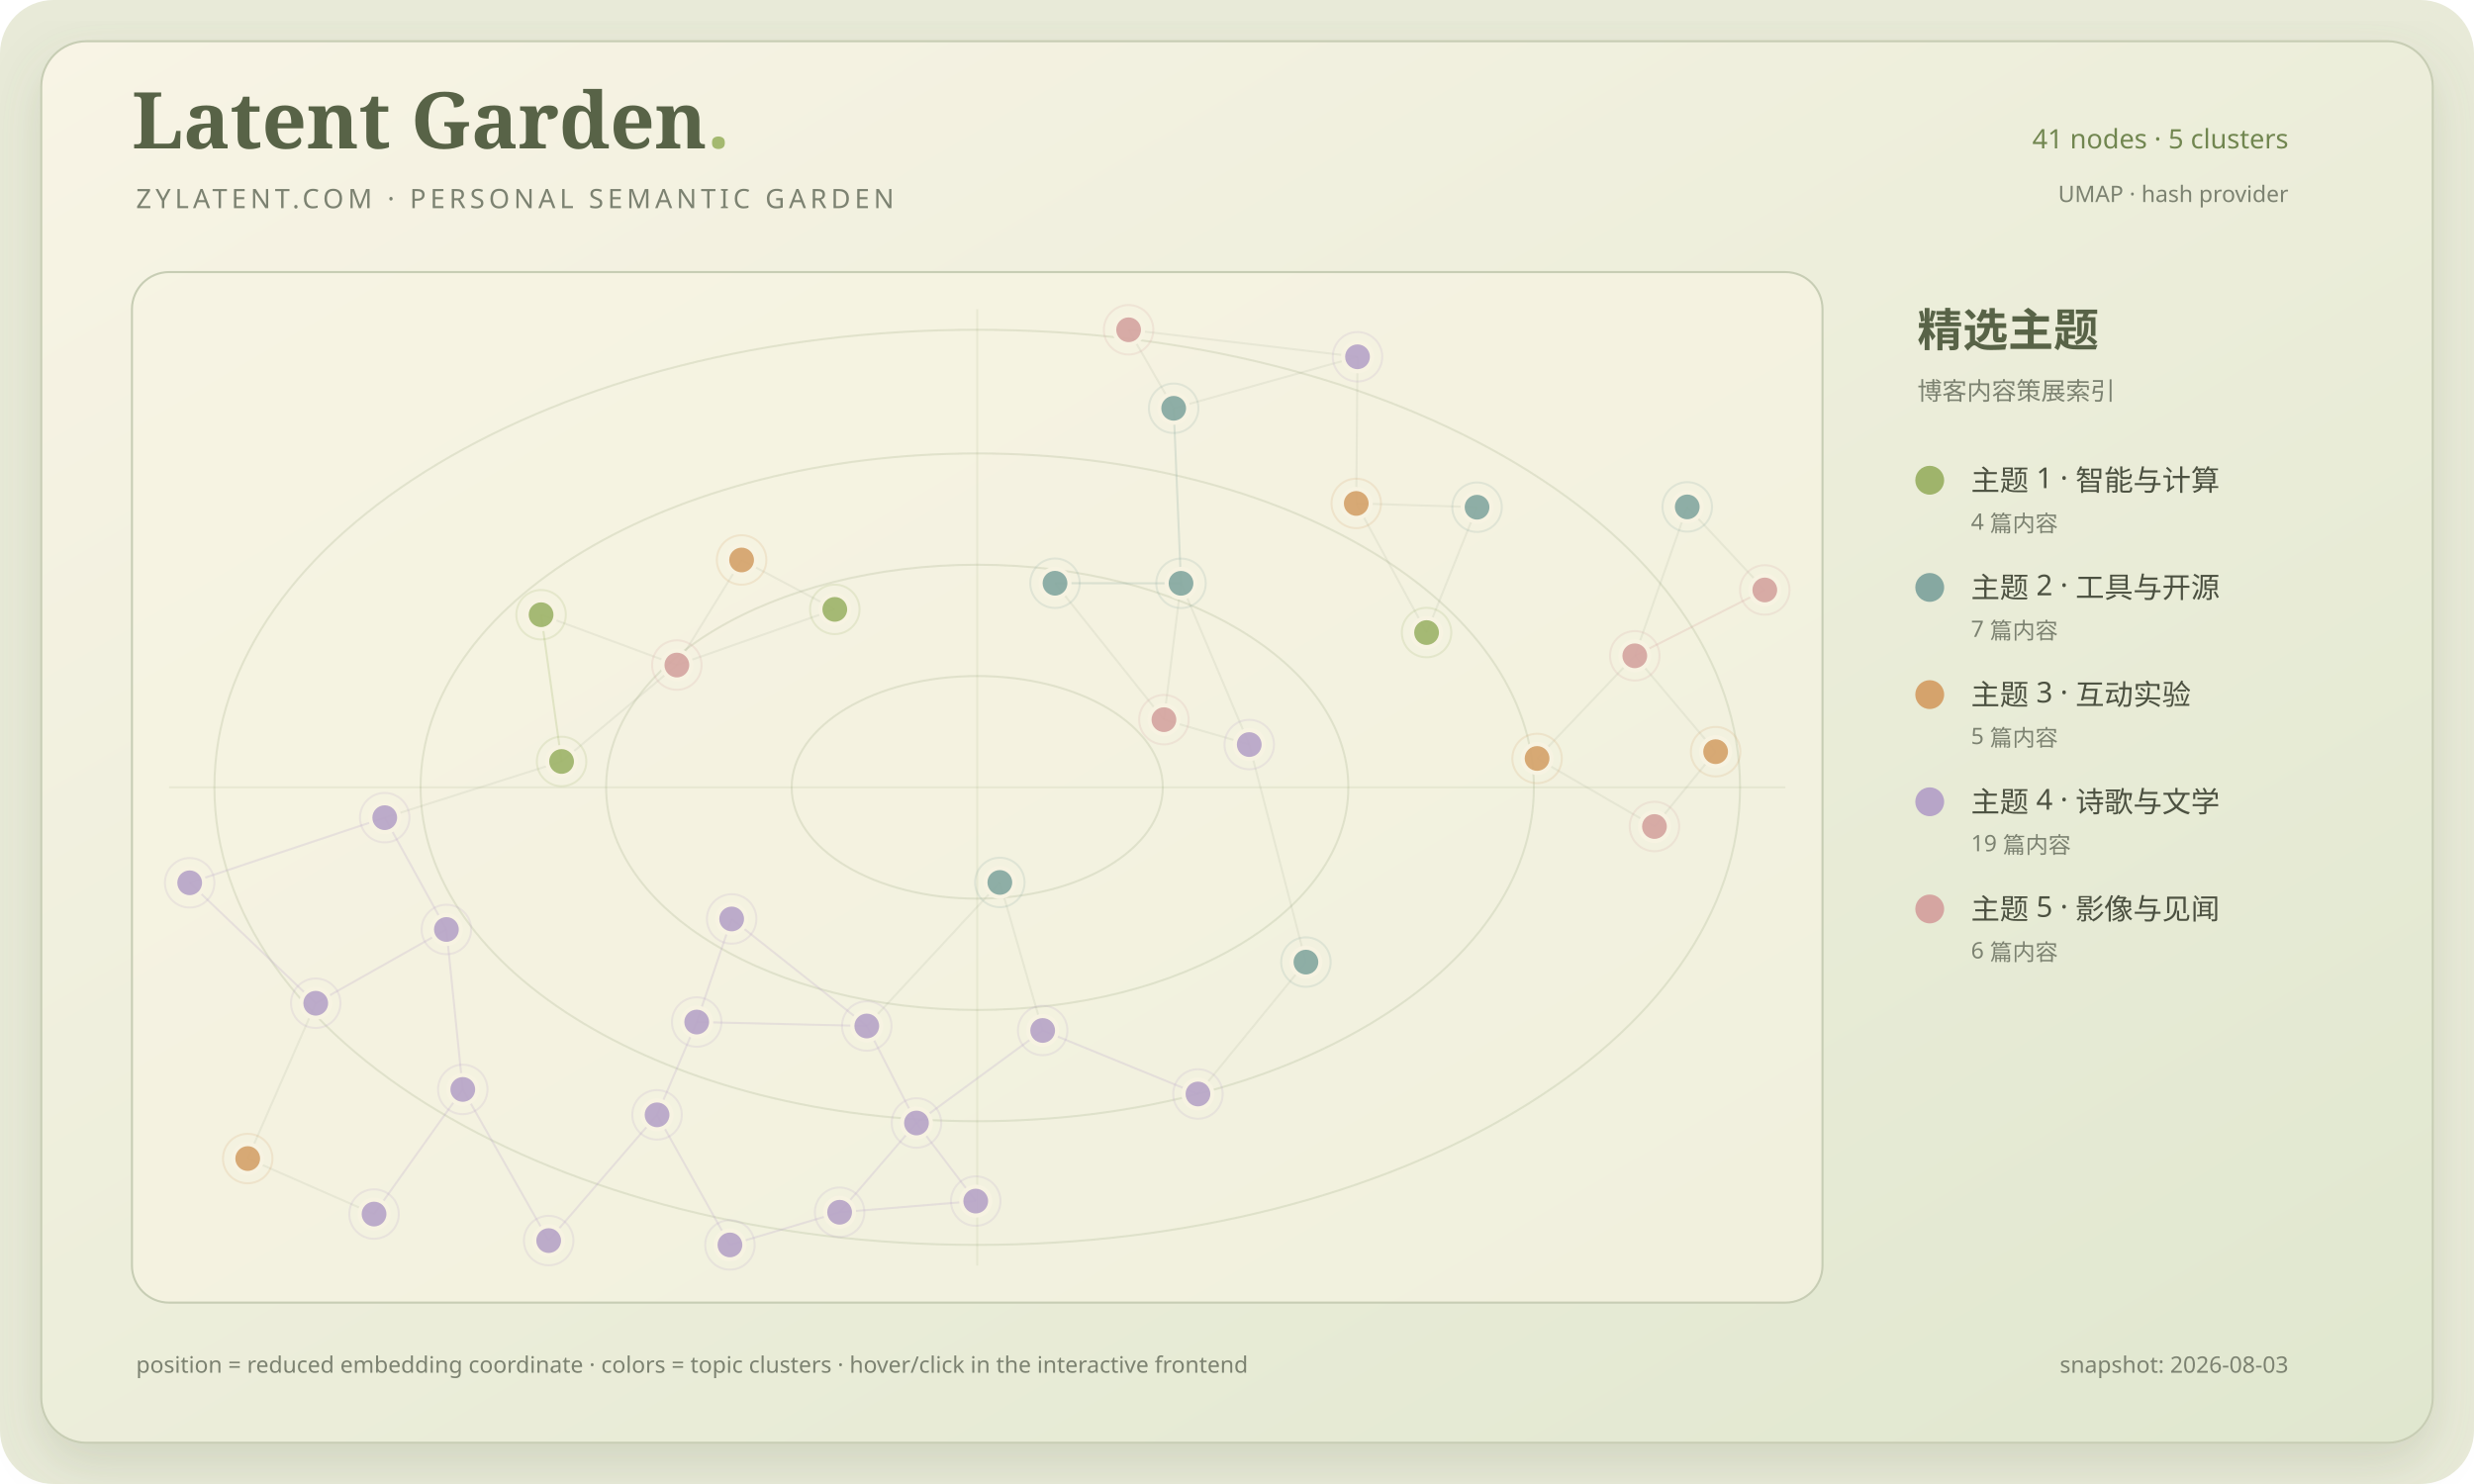
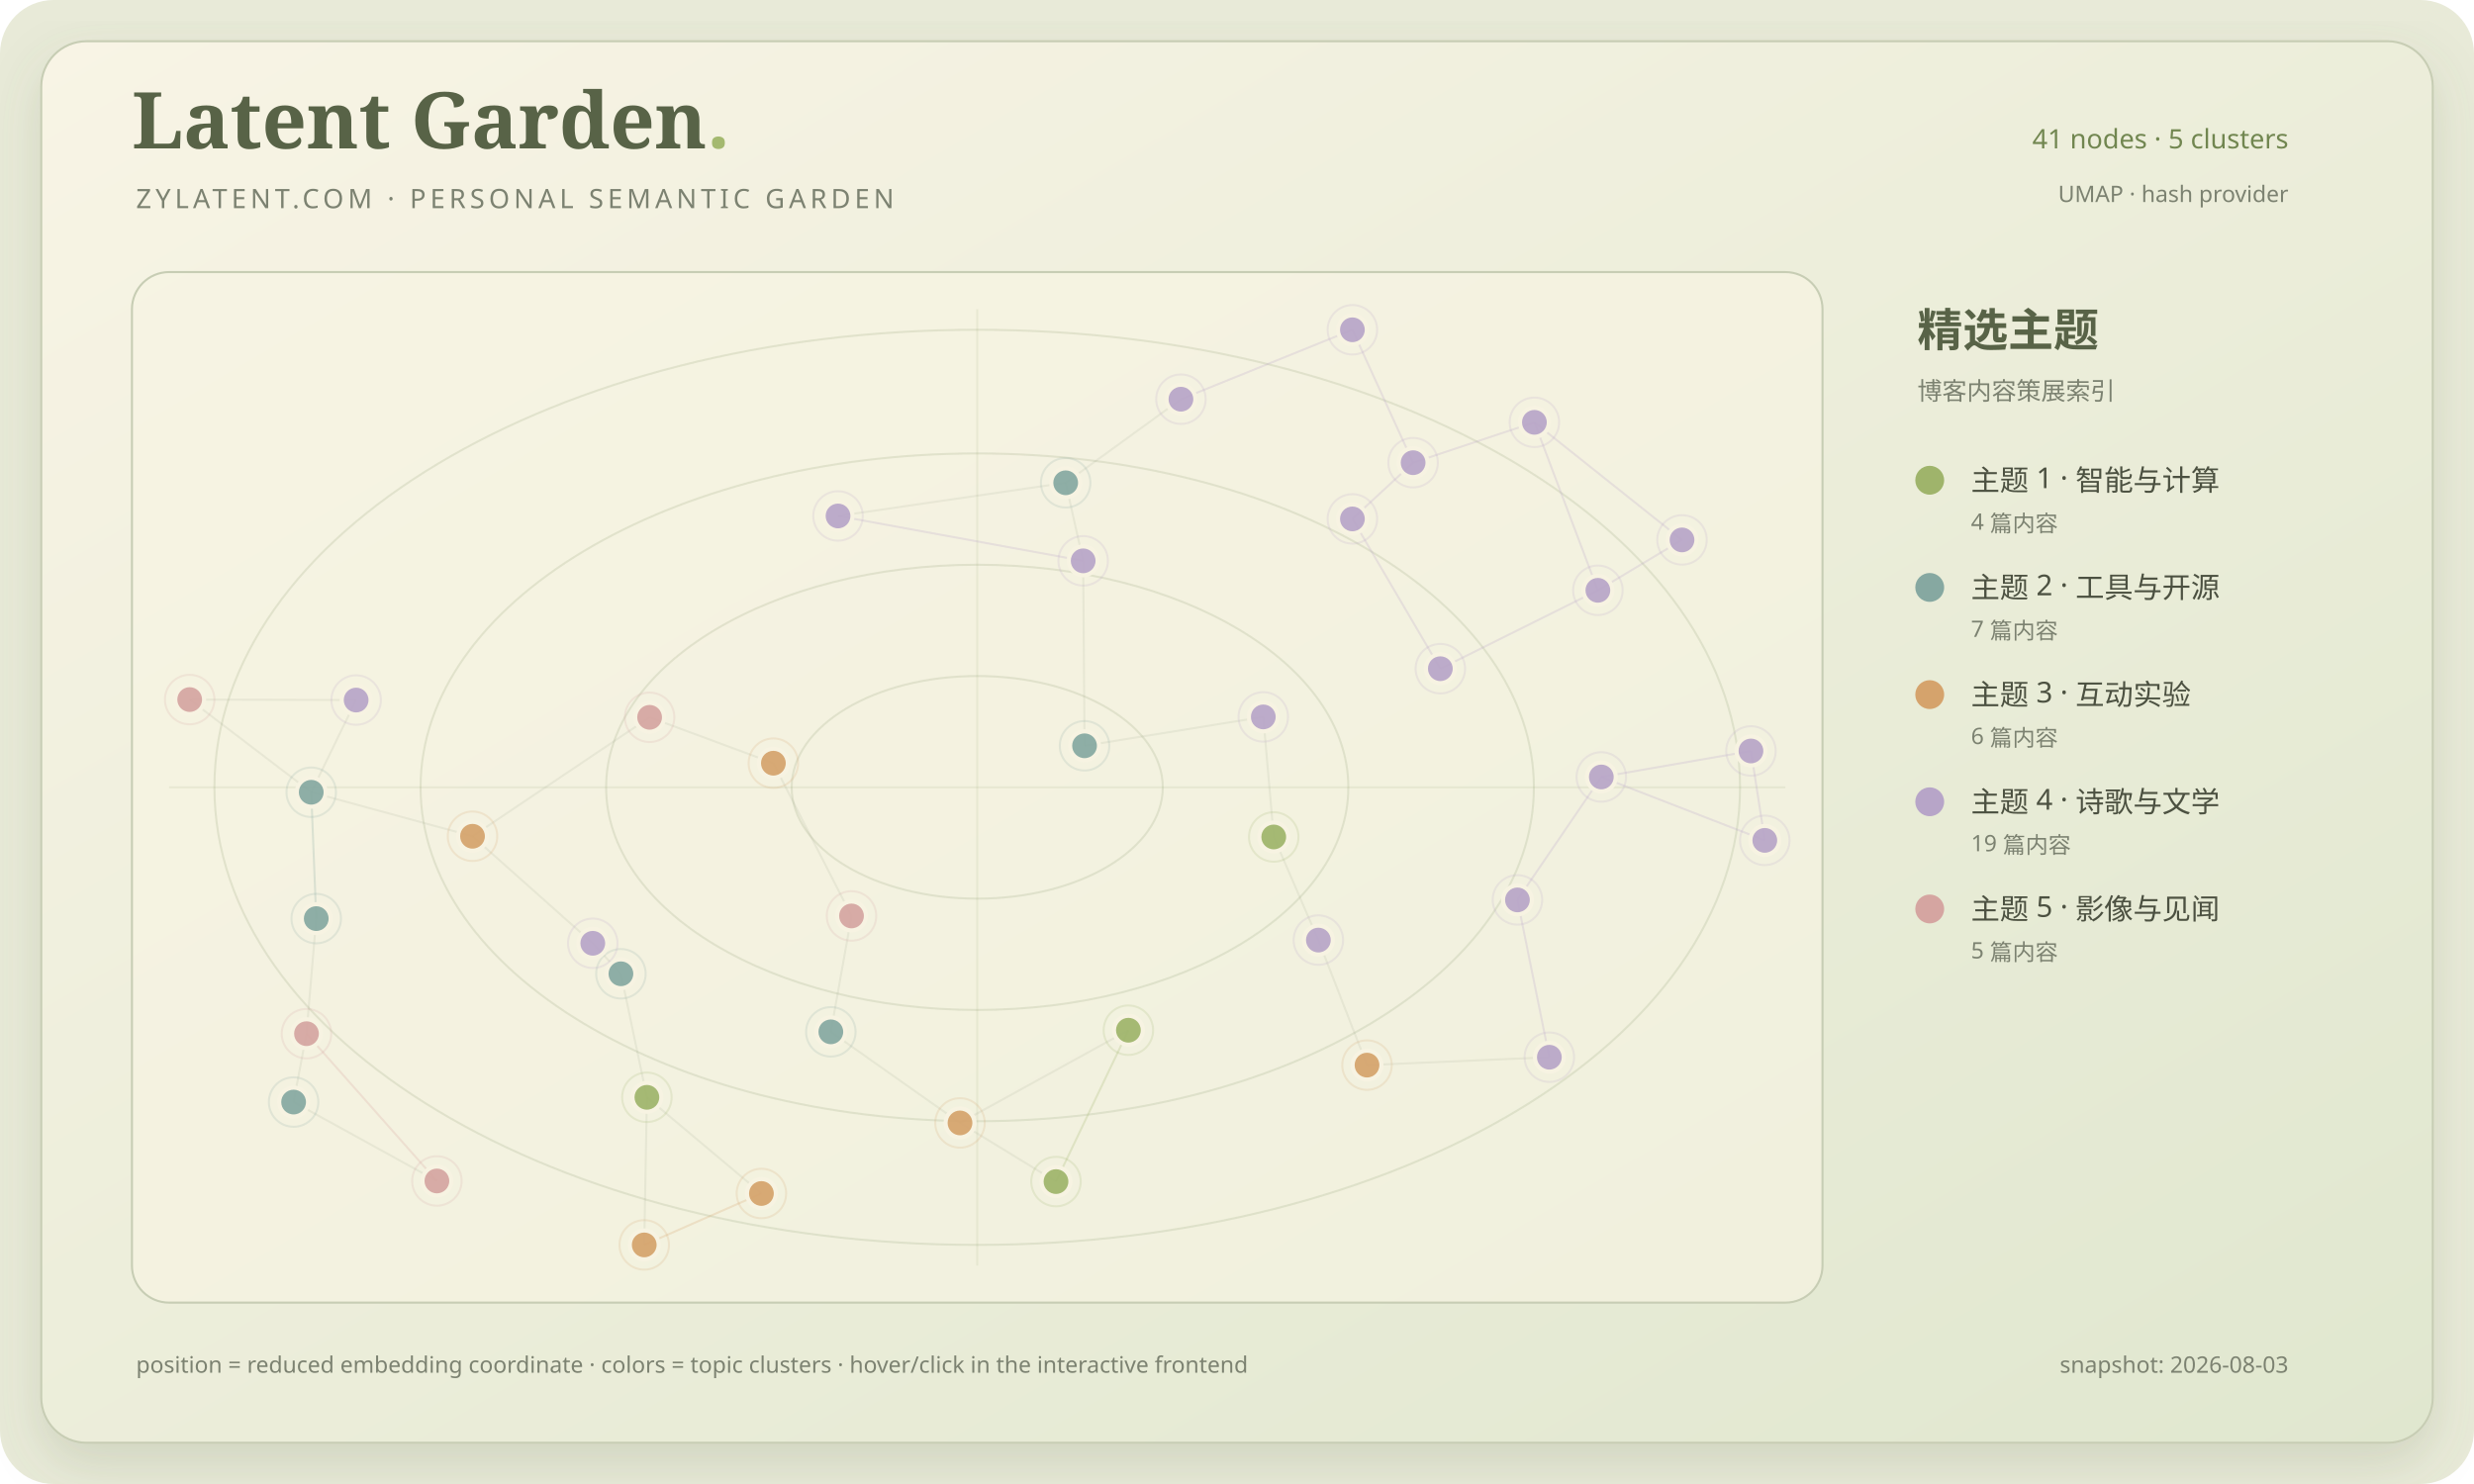
<svg xmlns="http://www.w3.org/2000/svg" viewBox="0 0 1200 720" role="img" aria-labelledby="title desc">
  <defs>
    <linearGradient id="paper" x1="0" y1="0" x2="1" y2="1">
      <stop stop-color="#f8f4e5" />
      <stop offset="1" stop-color="#e0e7cf" />
    </linearGradient>
    <filter id="shadow" x="-20%" y="-20%" width="140%" height="140%">
      <feDropShadow dx="0" dy="10" stdDeviation="12" flood-color="#697653" flood-opacity=".18" />
    </filter>
    <clipPath id="map-clip">
      <rect x="64" y="132" width="820" height="500" rx="18" />
    </clipPath>
  </defs>
  <rect width="1200" height="720" rx="26" fill="#e8ead8" />
  <rect x="20" y="20" width="1160" height="680" rx="22" fill="url(#paper)" stroke="#c7cdb4" filter="url(#shadow)" />
  <text x="64" y="72" fill="#586347" font-family="Georgia, serif" font-size="38" font-weight="700">Latent Garden<tspan fill="#a4b96f">.</tspan>
  </text>
  <text x="66" y="101" fill="#7c8271" font-family="Segoe UI, sans-serif" font-size="13" letter-spacing="2">ZYLATENT.COM · PERSONAL SEMANTIC GARDEN</text>
  <text x="1110" y="72" text-anchor="end" fill="#718650" font-family="Segoe UI, sans-serif" font-size="13">41 nodes · 5 clusters</text>
  <text x="1110" y="98" text-anchor="end" fill="#7c8271" font-family="Segoe UI, sans-serif" font-size="11">UMAP · hash provider</text>
  <rect x="64" y="132" width="820" height="500" rx="18" fill="#f7f3e2" fill-opacity=".64" stroke="#c7cdb4" />
  <g clip-path="url(#map-clip)">
    <ellipse cx="474.0" cy="382.0" rx="90" ry="54" fill="none" stroke="#87986a" stroke-opacity=".18" stroke-width="1" />
    <ellipse cx="474.0" cy="382.0" rx="180" ry="108" fill="none" stroke="#87986a" stroke-opacity=".18" stroke-width="1" />
    <ellipse cx="474.0" cy="382.0" rx="270" ry="162" fill="none" stroke="#87986a" stroke-opacity=".18" stroke-width="1" />
    <ellipse cx="474.0" cy="382.0" rx="370" ry="222" fill="none" stroke="#87986a" stroke-opacity=".18" stroke-width="1" />
    <path d="M 474.0 150 V 614" stroke="#87986a" stroke-opacity=".12" />
    <path d="M 82 382.0 H 866" stroke="#87986a" stroke-opacity=".12" />
-     <line x1="272.39" y1="369.44" x2="262.45" y2="298.25" stroke="#9fb46b" stroke-opacity=".24" stroke-width="1" />
-     <line x1="272.39" y1="369.44" x2="328.30" y2="322.66" stroke="#879078" stroke-opacity=".12" stroke-width="1" />
-     <line x1="262.45" y1="298.25" x2="328.30" y2="322.66" stroke="#879078" stroke-opacity=".12" stroke-width="1" />
-     <line x1="716.43" y1="246.08" x2="657.84" y2="244.25" stroke="#879078" stroke-opacity=".12" stroke-width="1" />
-     <line x1="716.43" y1="246.08" x2="691.95" y2="306.90" stroke="#879078" stroke-opacity=".12" stroke-width="1" />
-     <line x1="691.95" y1="306.90" x2="657.84" y2="244.25" stroke="#879078" stroke-opacity=".12" stroke-width="1" />
-     <line x1="633.43" y1="466.78" x2="581.06" y2="530.77" stroke="#879078" stroke-opacity=".12" stroke-width="1" />
-     <line x1="633.43" y1="466.78" x2="605.94" y2="361.24" stroke="#879078" stroke-opacity=".12" stroke-width="1" />
-     <line x1="657.84" y1="244.25" x2="658.45" y2="173.10" stroke="#879078" stroke-opacity=".12" stroke-width="1" />
-     <line x1="120.15" y1="562.10" x2="181.43" y2="589.03" stroke="#879078" stroke-opacity=".12" stroke-width="1" />
-     <line x1="120.15" y1="562.10" x2="153.14" y2="486.74" stroke="#879078" stroke-opacity=".12" stroke-width="1" />
-     <line x1="484.96" y1="428.14" x2="505.74" y2="499.95" stroke="#879078" stroke-opacity=".12" stroke-width="1" />
-     <line x1="484.96" y1="428.14" x2="420.42" y2="497.78" stroke="#879078" stroke-opacity=".12" stroke-width="1" />
-     <line x1="792.94" y1="318.18" x2="832.15" y2="364.69" stroke="#879078" stroke-opacity=".12" stroke-width="1" />
-     <line x1="792.94" y1="318.18" x2="745.55" y2="367.98" stroke="#879078" stroke-opacity=".12" stroke-width="1" />
-     <line x1="511.72" y1="282.96" x2="572.84" y2="283.00" stroke="#86a8a1" stroke-opacity=".24" stroke-width="1" />
-     <line x1="511.72" y1="282.96" x2="564.55" y2="349.16" stroke="#879078" stroke-opacity=".12" stroke-width="1" />
-     <line x1="572.84" y1="283.00" x2="564.55" y2="349.16" stroke="#879078" stroke-opacity=".12" stroke-width="1" />
-     <line x1="658.45" y1="173.10" x2="569.28" y2="198.09" stroke="#879078" stroke-opacity=".12" stroke-width="1" />
-     <line x1="605.94" y1="361.24" x2="564.55" y2="349.16" stroke="#879078" stroke-opacity=".12" stroke-width="1" />
-     <line x1="605.94" y1="361.24" x2="572.84" y2="283.00" stroke="#879078" stroke-opacity=".12" stroke-width="1" />
-     <line x1="856.00" y1="286.23" x2="818.39" y2="245.93" stroke="#879078" stroke-opacity=".12" stroke-width="1" />
-     <line x1="856.00" y1="286.23" x2="792.94" y2="318.18" stroke="#d5a5a1" stroke-opacity=".24" stroke-width="1" />
-     <line x1="569.28" y1="198.09" x2="547.42" y2="160.00" stroke="#879078" stroke-opacity=".12" stroke-width="1" />
-     <line x1="569.28" y1="198.09" x2="572.84" y2="283.00" stroke="#86a8a1" stroke-opacity=".24" stroke-width="1" />
-     <line x1="359.71" y1="271.68" x2="404.91" y2="295.65" stroke="#879078" stroke-opacity=".12" stroke-width="1" />
-     <line x1="359.71" y1="271.68" x2="328.30" y2="322.66" stroke="#879078" stroke-opacity=".12" stroke-width="1" />
-     <line x1="404.91" y1="295.65" x2="328.30" y2="322.66" stroke="#879078" stroke-opacity=".12" stroke-width="1" />
-     <line x1="818.39" y1="245.93" x2="792.94" y2="318.18" stroke="#879078" stroke-opacity=".12" stroke-width="1" />
-     <line x1="92.00" y1="428.31" x2="153.14" y2="486.74" stroke="#b7a5c8" stroke-opacity=".24" stroke-width="1" />
-     <line x1="92.00" y1="428.31" x2="186.61" y2="396.71" stroke="#b7a5c8" stroke-opacity=".24" stroke-width="1" />
-     <line x1="473.27" y1="582.73" x2="444.53" y2="544.84" stroke="#b7a5c8" stroke-opacity=".24" stroke-width="1" />
-     <line x1="473.27" y1="582.73" x2="407.25" y2="588.15" stroke="#b7a5c8" stroke-opacity=".24" stroke-width="1" />
-     <line x1="745.55" y1="367.98" x2="802.48" y2="401.00" stroke="#879078" stroke-opacity=".12" stroke-width="1" />
-     <line x1="337.93" y1="495.86" x2="318.70" y2="540.89" stroke="#b7a5c8" stroke-opacity=".24" stroke-width="1" />
-     <line x1="337.93" y1="495.86" x2="354.89" y2="445.85" stroke="#b7a5c8" stroke-opacity=".24" stroke-width="1" />
-     <line x1="444.53" y1="544.84" x2="420.42" y2="497.78" stroke="#b7a5c8" stroke-opacity=".24" stroke-width="1" />
-     <line x1="153.14" y1="486.74" x2="216.52" y2="450.95" stroke="#b7a5c8" stroke-opacity=".24" stroke-width="1" />
-     <line x1="832.15" y1="364.69" x2="802.48" y2="401.00" stroke="#879078" stroke-opacity=".12" stroke-width="1" />
-     <line x1="181.43" y1="589.03" x2="224.47" y2="528.56" stroke="#b7a5c8" stroke-opacity=".24" stroke-width="1" />
-     <line x1="354.89" y1="445.85" x2="420.42" y2="497.78" stroke="#b7a5c8" stroke-opacity=".24" stroke-width="1" />
-     <line x1="581.06" y1="530.77" x2="505.74" y2="499.95" stroke="#b7a5c8" stroke-opacity=".24" stroke-width="1" />
-     <line x1="407.25" y1="588.15" x2="354.05" y2="604.00" stroke="#b7a5c8" stroke-opacity=".24" stroke-width="1" />
-     <line x1="407.25" y1="588.15" x2="444.53" y2="544.84" stroke="#b7a5c8" stroke-opacity=".24" stroke-width="1" />
-     <line x1="354.05" y1="604.00" x2="318.70" y2="540.89" stroke="#b7a5c8" stroke-opacity=".24" stroke-width="1" />
-     <line x1="505.74" y1="499.95" x2="444.53" y2="544.84" stroke="#b7a5c8" stroke-opacity=".24" stroke-width="1" />
-     <line x1="224.47" y1="528.56" x2="216.52" y2="450.95" stroke="#b7a5c8" stroke-opacity=".24" stroke-width="1" />
-     <line x1="420.42" y1="497.78" x2="337.93" y2="495.86" stroke="#b7a5c8" stroke-opacity=".24" stroke-width="1" />
-     <line x1="216.52" y1="450.95" x2="186.61" y2="396.71" stroke="#b7a5c8" stroke-opacity=".24" stroke-width="1" />
-     <line x1="266.13" y1="601.90" x2="318.70" y2="540.89" stroke="#b7a5c8" stroke-opacity=".24" stroke-width="1" />
-     <line x1="266.13" y1="601.90" x2="224.47" y2="528.56" stroke="#b7a5c8" stroke-opacity=".24" stroke-width="1" />
-     <line x1="186.61" y1="396.71" x2="272.39" y2="369.44" stroke="#879078" stroke-opacity=".12" stroke-width="1" />
-     <line x1="547.42" y1="160.00" x2="658.45" y2="173.10" stroke="#879078" stroke-opacity=".12" stroke-width="1" />
-     <g>
-       <circle cx="272.39" cy="369.44" r="7" fill="#9fb46b" fill-opacity=".92" stroke="#f7f3e2" stroke-width="2" />
-       <circle cx="272.39" cy="369.44" r="12" fill="none" stroke="#9fb46b" stroke-opacity=".18" />
-     </g>
-     <g>
-       <circle cx="262.45" cy="298.25" r="7" fill="#9fb46b" fill-opacity=".92" stroke="#f7f3e2" stroke-width="2" />
-       <circle cx="262.45" cy="298.25" r="12" fill="none" stroke="#9fb46b" stroke-opacity=".18" />
-     </g>
-     <g>
-       <circle cx="716.43" cy="246.08" r="7" fill="#86a8a1" fill-opacity=".92" stroke="#f7f3e2" stroke-width="2" />
-       <circle cx="716.43" cy="246.08" r="12" fill="none" stroke="#86a8a1" stroke-opacity=".18" />
-     </g>
-     <g>
-       <circle cx="691.95" cy="306.90" r="7" fill="#9fb46b" fill-opacity=".92" stroke="#f7f3e2" stroke-width="2" />
-       <circle cx="691.95" cy="306.90" r="12" fill="none" stroke="#9fb46b" stroke-opacity=".18" />
-     </g>
-     <g>
-       <circle cx="633.43" cy="466.78" r="7" fill="#86a8a1" fill-opacity=".92" stroke="#f7f3e2" stroke-width="2" />
-       <circle cx="633.43" cy="466.78" r="12" fill="none" stroke="#86a8a1" stroke-opacity=".18" />
-     </g>
-     <g>
-       <circle cx="657.84" cy="244.25" r="7" fill="#d5a36c" fill-opacity=".92" stroke="#f7f3e2" stroke-width="2" />
-       <circle cx="657.84" cy="244.25" r="12" fill="none" stroke="#d5a36c" stroke-opacity=".18" />
-     </g>
-     <g>
-       <circle cx="120.15" cy="562.10" r="7" fill="#d5a36c" fill-opacity=".92" stroke="#f7f3e2" stroke-width="2" />
-       <circle cx="120.15" cy="562.10" r="12" fill="none" stroke="#d5a36c" stroke-opacity=".18" />
-     </g>
-     <g>
-       <circle cx="484.96" cy="428.14" r="7" fill="#86a8a1" fill-opacity=".92" stroke="#f7f3e2" stroke-width="2" />
-       <circle cx="484.96" cy="428.14" r="12" fill="none" stroke="#86a8a1" stroke-opacity=".18" />
-     </g>
-     <g>
-       <circle cx="792.94" cy="318.18" r="7" fill="#d5a5a1" fill-opacity=".92" stroke="#f7f3e2" stroke-width="2" />
-       <circle cx="792.94" cy="318.18" r="12" fill="none" stroke="#d5a5a1" stroke-opacity=".18" />
-     </g>
-     <g>
-       <circle cx="511.72" cy="282.96" r="7" fill="#86a8a1" fill-opacity=".92" stroke="#f7f3e2" stroke-width="2" />
-       <circle cx="511.72" cy="282.96" r="12" fill="none" stroke="#86a8a1" stroke-opacity=".18" />
-     </g>
-     <g>
-       <circle cx="572.84" cy="283.00" r="7" fill="#86a8a1" fill-opacity=".92" stroke="#f7f3e2" stroke-width="2" />
-       <circle cx="572.84" cy="283.00" r="12" fill="none" stroke="#86a8a1" stroke-opacity=".18" />
-     </g>
-     <g>
-       <circle cx="658.45" cy="173.10" r="7" fill="#b7a5c8" fill-opacity=".92" stroke="#f7f3e2" stroke-width="2" />
-       <circle cx="658.45" cy="173.10" r="12" fill="none" stroke="#b7a5c8" stroke-opacity=".18" />
-     </g>
-     <g>
-       <circle cx="605.94" cy="361.24" r="7" fill="#b7a5c8" fill-opacity=".92" stroke="#f7f3e2" stroke-width="2" />
-       <circle cx="605.94" cy="361.24" r="12" fill="none" stroke="#b7a5c8" stroke-opacity=".18" />
-     </g>
-     <g>
-       <circle cx="856.00" cy="286.23" r="7" fill="#d5a5a1" fill-opacity=".92" stroke="#f7f3e2" stroke-width="2" />
-       <circle cx="856.00" cy="286.23" r="12" fill="none" stroke="#d5a5a1" stroke-opacity=".18" />
-     </g>
-     <g>
-       <circle cx="569.28" cy="198.09" r="7" fill="#86a8a1" fill-opacity=".92" stroke="#f7f3e2" stroke-width="2" />
-       <circle cx="569.28" cy="198.09" r="12" fill="none" stroke="#86a8a1" stroke-opacity=".18" />
-     </g>
-     <g>
-       <circle cx="359.71" cy="271.68" r="7" fill="#d5a36c" fill-opacity=".92" stroke="#f7f3e2" stroke-width="2" />
-       <circle cx="359.71" cy="271.68" r="12" fill="none" stroke="#d5a36c" stroke-opacity=".18" />
-     </g>
-     <g>
-       <circle cx="404.91" cy="295.65" r="7" fill="#9fb46b" fill-opacity=".92" stroke="#f7f3e2" stroke-width="2" />
-       <circle cx="404.91" cy="295.65" r="12" fill="none" stroke="#9fb46b" stroke-opacity=".18" />
-     </g>
-     <g>
-       <circle cx="818.39" cy="245.93" r="7" fill="#86a8a1" fill-opacity=".92" stroke="#f7f3e2" stroke-width="2" />
-       <circle cx="818.39" cy="245.93" r="12" fill="none" stroke="#86a8a1" stroke-opacity=".18" />
-     </g>
-     <g>
-       <circle cx="564.55" cy="349.16" r="7" fill="#d5a5a1" fill-opacity=".92" stroke="#f7f3e2" stroke-width="2" />
-       <circle cx="564.55" cy="349.16" r="12" fill="none" stroke="#d5a5a1" stroke-opacity=".18" />
-     </g>
-     <g>
-       <circle cx="328.30" cy="322.66" r="7" fill="#d5a5a1" fill-opacity=".92" stroke="#f7f3e2" stroke-width="2" />
-       <circle cx="328.30" cy="322.66" r="12" fill="none" stroke="#d5a5a1" stroke-opacity=".18" />
-     </g>
-     <g>
-       <circle cx="92.00" cy="428.31" r="7" fill="#b7a5c8" fill-opacity=".92" stroke="#f7f3e2" stroke-width="2" />
-       <circle cx="92.00" cy="428.31" r="12" fill="none" stroke="#b7a5c8" stroke-opacity=".18" />
-     </g>
-     <g>
-       <circle cx="473.27" cy="582.73" r="7" fill="#b7a5c8" fill-opacity=".92" stroke="#f7f3e2" stroke-width="2" />
-       <circle cx="473.27" cy="582.73" r="12" fill="none" stroke="#b7a5c8" stroke-opacity=".18" />
-     </g>
-     <g>
-       <circle cx="745.55" cy="367.98" r="7" fill="#d5a36c" fill-opacity=".92" stroke="#f7f3e2" stroke-width="2" />
-       <circle cx="745.55" cy="367.98" r="12" fill="none" stroke="#d5a36c" stroke-opacity=".18" />
-     </g>
-     <g>
-       <circle cx="337.93" cy="495.86" r="7" fill="#b7a5c8" fill-opacity=".92" stroke="#f7f3e2" stroke-width="2" />
-       <circle cx="337.93" cy="495.86" r="12" fill="none" stroke="#b7a5c8" stroke-opacity=".18" />
-     </g>
-     <g>
-       <circle cx="444.53" cy="544.84" r="7" fill="#b7a5c8" fill-opacity=".92" stroke="#f7f3e2" stroke-width="2" />
-       <circle cx="444.53" cy="544.84" r="12" fill="none" stroke="#b7a5c8" stroke-opacity=".18" />
-     </g>
-     <g>
-       <circle cx="153.14" cy="486.74" r="7" fill="#b7a5c8" fill-opacity=".92" stroke="#f7f3e2" stroke-width="2" />
-       <circle cx="153.14" cy="486.74" r="12" fill="none" stroke="#b7a5c8" stroke-opacity=".18" />
-     </g>
-     <g>
-       <circle cx="832.15" cy="364.69" r="7" fill="#d5a36c" fill-opacity=".92" stroke="#f7f3e2" stroke-width="2" />
-       <circle cx="832.15" cy="364.69" r="12" fill="none" stroke="#d5a36c" stroke-opacity=".18" />
-     </g>
-     <g>
-       <circle cx="181.43" cy="589.03" r="7" fill="#b7a5c8" fill-opacity=".92" stroke="#f7f3e2" stroke-width="2" />
-       <circle cx="181.43" cy="589.03" r="12" fill="none" stroke="#b7a5c8" stroke-opacity=".18" />
-     </g>
-     <g>
-       <circle cx="354.89" cy="445.85" r="7" fill="#b7a5c8" fill-opacity=".92" stroke="#f7f3e2" stroke-width="2" />
-       <circle cx="354.89" cy="445.85" r="12" fill="none" stroke="#b7a5c8" stroke-opacity=".18" />
-     </g>
-     <g>
-       <circle cx="581.06" cy="530.77" r="7" fill="#b7a5c8" fill-opacity=".92" stroke="#f7f3e2" stroke-width="2" />
-       <circle cx="581.06" cy="530.77" r="12" fill="none" stroke="#b7a5c8" stroke-opacity=".18" />
-     </g>
-     <g>
-       <circle cx="407.25" cy="588.15" r="7" fill="#b7a5c8" fill-opacity=".92" stroke="#f7f3e2" stroke-width="2" />
-       <circle cx="407.25" cy="588.15" r="12" fill="none" stroke="#b7a5c8" stroke-opacity=".18" />
-     </g>
-     <g>
-       <circle cx="354.05" cy="604.00" r="7" fill="#b7a5c8" fill-opacity=".92" stroke="#f7f3e2" stroke-width="2" />
-       <circle cx="354.05" cy="604.00" r="12" fill="none" stroke="#b7a5c8" stroke-opacity=".18" />
-     </g>
-     <g>
-       <circle cx="802.48" cy="401.00" r="7" fill="#d5a5a1" fill-opacity=".92" stroke="#f7f3e2" stroke-width="2" />
-       <circle cx="802.48" cy="401.00" r="12" fill="none" stroke="#d5a5a1" stroke-opacity=".18" />
-     </g>
-     <g>
-       <circle cx="318.70" cy="540.89" r="7" fill="#b7a5c8" fill-opacity=".92" stroke="#f7f3e2" stroke-width="2" />
-       <circle cx="318.70" cy="540.89" r="12" fill="none" stroke="#b7a5c8" stroke-opacity=".18" />
-     </g>
-     <g>
-       <circle cx="505.74" cy="499.95" r="7" fill="#b7a5c8" fill-opacity=".92" stroke="#f7f3e2" stroke-width="2" />
-       <circle cx="505.74" cy="499.95" r="12" fill="none" stroke="#b7a5c8" stroke-opacity=".18" />
-     </g>
-     <g>
-       <circle cx="224.47" cy="528.56" r="7" fill="#b7a5c8" fill-opacity=".92" stroke="#f7f3e2" stroke-width="2" />
-       <circle cx="224.47" cy="528.56" r="12" fill="none" stroke="#b7a5c8" stroke-opacity=".18" />
-     </g>
-     <g>
-       <circle cx="420.42" cy="497.78" r="7" fill="#b7a5c8" fill-opacity=".92" stroke="#f7f3e2" stroke-width="2" />
-       <circle cx="420.42" cy="497.78" r="12" fill="none" stroke="#b7a5c8" stroke-opacity=".18" />
-     </g>
-     <g>
-       <circle cx="216.52" cy="450.95" r="7" fill="#b7a5c8" fill-opacity=".92" stroke="#f7f3e2" stroke-width="2" />
-       <circle cx="216.52" cy="450.95" r="12" fill="none" stroke="#b7a5c8" stroke-opacity=".18" />
-     </g>
-     <g>
-       <circle cx="266.13" cy="601.90" r="7" fill="#b7a5c8" fill-opacity=".92" stroke="#f7f3e2" stroke-width="2" />
-       <circle cx="266.13" cy="601.90" r="12" fill="none" stroke="#b7a5c8" stroke-opacity=".18" />
-     </g>
-     <g>
-       <circle cx="186.61" cy="396.71" r="7" fill="#b7a5c8" fill-opacity=".92" stroke="#f7f3e2" stroke-width="2" />
-       <circle cx="186.61" cy="396.71" r="12" fill="none" stroke="#b7a5c8" stroke-opacity=".18" />
-     </g>
-     <g>
-       <circle cx="547.42" cy="160.00" r="7" fill="#d5a5a1" fill-opacity=".92" stroke="#f7f3e2" stroke-width="2" />
-       <circle cx="547.42" cy="160.00" r="12" fill="none" stroke="#d5a5a1" stroke-opacity=".18" />
+     <line x1="617.82" y1="406.07" x2="639.47" y2="456.10" stroke="#879078" stroke-opacity=".12" stroke-width="1" />
+     <line x1="617.82" y1="406.07" x2="612.75" y2="347.82" stroke="#879078" stroke-opacity=".12" stroke-width="1" />
+     <line x1="547.32" y1="499.83" x2="512.20" y2="573.27" stroke="#9fb46b" stroke-opacity=".24" stroke-width="1" />
+     <line x1="547.32" y1="499.83" x2="465.64" y2="544.81" stroke="#879078" stroke-opacity=".12" stroke-width="1" />
+     <line x1="153.39" y1="445.68" x2="148.66" y2="501.51" stroke="#879078" stroke-opacity=".12" stroke-width="1" />
+     <line x1="153.39" y1="445.68" x2="150.96" y2="384.38" stroke="#86a8a1" stroke-opacity=".24" stroke-width="1" />
+     <line x1="313.77" y1="532.39" x2="301.17" y2="472.45" stroke="#879078" stroke-opacity=".12" stroke-width="1" />
+     <line x1="313.77" y1="532.39" x2="312.48" y2="604.00" stroke="#879078" stroke-opacity=".12" stroke-width="1" />
+     <line x1="516.90" y1="234.23" x2="525.38" y2="272.10" stroke="#879078" stroke-opacity=".12" stroke-width="1" />
+     <line x1="516.90" y1="234.23" x2="572.80" y2="193.67" stroke="#879078" stroke-opacity=".12" stroke-width="1" />
+     <line x1="229.19" y1="405.73" x2="287.52" y2="457.65" stroke="#879078" stroke-opacity=".12" stroke-width="1" />
+     <line x1="229.19" y1="405.73" x2="150.96" y2="384.38" stroke="#879078" stroke-opacity=".12" stroke-width="1" />
+     <line x1="663.06" y1="516.76" x2="639.47" y2="456.10" stroke="#879078" stroke-opacity=".12" stroke-width="1" />
+     <line x1="663.06" y1="516.76" x2="751.50" y2="512.93" stroke="#879078" stroke-opacity=".12" stroke-width="1" />
+     <line x1="526.05" y1="361.84" x2="612.75" y2="347.82" stroke="#879078" stroke-opacity=".12" stroke-width="1" />
+     <line x1="526.05" y1="361.84" x2="525.38" y2="272.10" stroke="#879078" stroke-opacity=".12" stroke-width="1" />
+     <line x1="148.66" y1="501.51" x2="142.41" y2="534.69" stroke="#879078" stroke-opacity=".12" stroke-width="1" />
+     <line x1="402.99" y1="500.62" x2="413.02" y2="444.39" stroke="#879078" stroke-opacity=".12" stroke-width="1" />
+     <line x1="402.99" y1="500.62" x2="465.64" y2="544.81" stroke="#879078" stroke-opacity=".12" stroke-width="1" />
+     <line x1="301.17" y1="472.45" x2="287.52" y2="457.65" stroke="#879078" stroke-opacity=".12" stroke-width="1" />
+     <line x1="172.74" y1="339.64" x2="150.96" y2="384.38" stroke="#879078" stroke-opacity=".12" stroke-width="1" />
+     <line x1="172.74" y1="339.64" x2="92.00" y2="339.41" stroke="#879078" stroke-opacity=".12" stroke-width="1" />
+     <line x1="211.91" y1="572.97" x2="142.41" y2="534.69" stroke="#879078" stroke-opacity=".12" stroke-width="1" />
+     <line x1="211.91" y1="572.97" x2="148.66" y2="501.51" stroke="#d5a5a1" stroke-opacity=".24" stroke-width="1" />
+     <line x1="375.12" y1="370.28" x2="315.09" y2="348.02" stroke="#879078" stroke-opacity=".12" stroke-width="1" />
+     <line x1="375.12" y1="370.28" x2="413.02" y2="444.39" stroke="#879078" stroke-opacity=".12" stroke-width="1" />
+     <line x1="512.20" y1="573.27" x2="465.64" y2="544.81" stroke="#879078" stroke-opacity=".12" stroke-width="1" />
+     <line x1="315.09" y1="348.02" x2="229.19" y2="405.73" stroke="#879078" stroke-opacity=".12" stroke-width="1" />
+     <line x1="776.71" y1="376.96" x2="736.02" y2="436.61" stroke="#b7a5c8" stroke-opacity=".24" stroke-width="1" />
+     <line x1="776.71" y1="376.96" x2="849.29" y2="364.35" stroke="#b7a5c8" stroke-opacity=".24" stroke-width="1" />
+     <line x1="655.98" y1="251.76" x2="685.42" y2="224.48" stroke="#b7a5c8" stroke-opacity=".24" stroke-width="1" />
+     <line x1="655.98" y1="251.76" x2="698.63" y2="324.43" stroke="#b7a5c8" stroke-opacity=".24" stroke-width="1" />
+     <line x1="369.32" y1="579.05" x2="312.48" y2="604.00" stroke="#d5a36c" stroke-opacity=".24" stroke-width="1" />
+     <line x1="369.32" y1="579.05" x2="313.77" y2="532.39" stroke="#879078" stroke-opacity=".12" stroke-width="1" />
+     <line x1="685.42" y1="224.48" x2="744.25" y2="204.90" stroke="#b7a5c8" stroke-opacity=".24" stroke-width="1" />
+     <line x1="572.80" y1="193.67" x2="655.97" y2="160.00" stroke="#b7a5c8" stroke-opacity=".24" stroke-width="1" />
+     <line x1="856.00" y1="407.72" x2="849.29" y2="364.35" stroke="#b7a5c8" stroke-opacity=".24" stroke-width="1" />
+     <line x1="856.00" y1="407.72" x2="776.71" y2="376.96" stroke="#b7a5c8" stroke-opacity=".24" stroke-width="1" />
+     <line x1="751.50" y1="512.93" x2="736.02" y2="436.61" stroke="#b7a5c8" stroke-opacity=".24" stroke-width="1" />
+     <line x1="744.25" y1="204.90" x2="775.04" y2="286.40" stroke="#b7a5c8" stroke-opacity=".24" stroke-width="1" />
+     <line x1="815.85" y1="261.95" x2="775.04" y2="286.40" stroke="#b7a5c8" stroke-opacity=".24" stroke-width="1" />
+     <line x1="815.85" y1="261.95" x2="744.25" y2="204.90" stroke="#b7a5c8" stroke-opacity=".24" stroke-width="1" />
+     <line x1="775.04" y1="286.40" x2="698.63" y2="324.43" stroke="#b7a5c8" stroke-opacity=".24" stroke-width="1" />
+     <line x1="406.48" y1="250.33" x2="516.90" y2="234.23" stroke="#879078" stroke-opacity=".12" stroke-width="1" />
+     <line x1="406.48" y1="250.33" x2="525.38" y2="272.10" stroke="#b7a5c8" stroke-opacity=".24" stroke-width="1" />
+     <line x1="655.97" y1="160.00" x2="685.42" y2="224.48" stroke="#b7a5c8" stroke-opacity=".24" stroke-width="1" />
+     <line x1="92.00" y1="339.41" x2="150.96" y2="384.38" stroke="#879078" stroke-opacity=".12" stroke-width="1" />
+     <g>
+       <circle cx="617.82" cy="406.07" r="7" fill="#9fb46b" fill-opacity=".92" stroke="#f7f3e2" stroke-width="2" />
+       <circle cx="617.82" cy="406.07" r="12" fill="none" stroke="#9fb46b" stroke-opacity=".18" />
+     </g>
+     <g>
+       <circle cx="547.32" cy="499.83" r="7" fill="#9fb46b" fill-opacity=".92" stroke="#f7f3e2" stroke-width="2" />
+       <circle cx="547.32" cy="499.83" r="12" fill="none" stroke="#9fb46b" stroke-opacity=".18" />
+     </g>
+     <g>
+       <circle cx="153.39" cy="445.68" r="7" fill="#86a8a1" fill-opacity=".92" stroke="#f7f3e2" stroke-width="2" />
+       <circle cx="153.39" cy="445.68" r="12" fill="none" stroke="#86a8a1" stroke-opacity=".18" />
+     </g>
+     <g>
+       <circle cx="313.77" cy="532.39" r="7" fill="#9fb46b" fill-opacity=".92" stroke="#f7f3e2" stroke-width="2" />
+       <circle cx="313.77" cy="532.39" r="12" fill="none" stroke="#9fb46b" stroke-opacity=".18" />
+     </g>
+     <g>
+       <circle cx="516.90" cy="234.23" r="7" fill="#86a8a1" fill-opacity=".92" stroke="#f7f3e2" stroke-width="2" />
+       <circle cx="516.90" cy="234.23" r="12" fill="none" stroke="#86a8a1" stroke-opacity=".18" />
+     </g>
+     <g>
+       <circle cx="229.19" cy="405.73" r="7" fill="#d5a36c" fill-opacity=".92" stroke="#f7f3e2" stroke-width="2" />
+       <circle cx="229.19" cy="405.73" r="12" fill="none" stroke="#d5a36c" stroke-opacity=".18" />
+     </g>
+     <g>
+       <circle cx="663.06" cy="516.76" r="7" fill="#d5a36c" fill-opacity=".92" stroke="#f7f3e2" stroke-width="2" />
+       <circle cx="663.06" cy="516.76" r="12" fill="none" stroke="#d5a36c" stroke-opacity=".18" />
+     </g>
+     <g>
+       <circle cx="526.05" cy="361.84" r="7" fill="#86a8a1" fill-opacity=".92" stroke="#f7f3e2" stroke-width="2" />
+       <circle cx="526.05" cy="361.84" r="12" fill="none" stroke="#86a8a1" stroke-opacity=".18" />
+     </g>
+     <g>
+       <circle cx="148.66" cy="501.51" r="7" fill="#d5a5a1" fill-opacity=".92" stroke="#f7f3e2" stroke-width="2" />
+       <circle cx="148.66" cy="501.51" r="12" fill="none" stroke="#d5a5a1" stroke-opacity=".18" />
+     </g>
+     <g>
+       <circle cx="402.99" cy="500.62" r="7" fill="#86a8a1" fill-opacity=".92" stroke="#f7f3e2" stroke-width="2" />
+       <circle cx="402.99" cy="500.62" r="12" fill="none" stroke="#86a8a1" stroke-opacity=".18" />
+     </g>
+     <g>
+       <circle cx="301.17" cy="472.45" r="7" fill="#86a8a1" fill-opacity=".92" stroke="#f7f3e2" stroke-width="2" />
+       <circle cx="301.17" cy="472.45" r="12" fill="none" stroke="#86a8a1" stroke-opacity=".18" />
+     </g>
+     <g>
+       <circle cx="172.74" cy="339.64" r="7" fill="#b7a5c8" fill-opacity=".92" stroke="#f7f3e2" stroke-width="2" />
+       <circle cx="172.74" cy="339.64" r="12" fill="none" stroke="#b7a5c8" stroke-opacity=".18" />
+     </g>
+     <g>
+       <circle cx="287.52" cy="457.65" r="7" fill="#b7a5c8" fill-opacity=".92" stroke="#f7f3e2" stroke-width="2" />
+       <circle cx="287.52" cy="457.65" r="12" fill="none" stroke="#b7a5c8" stroke-opacity=".18" />
+     </g>
+     <g>
+       <circle cx="211.91" cy="572.97" r="7" fill="#d5a5a1" fill-opacity=".92" stroke="#f7f3e2" stroke-width="2" />
+       <circle cx="211.91" cy="572.97" r="12" fill="none" stroke="#d5a5a1" stroke-opacity=".18" />
+     </g>
+     <g>
+       <circle cx="150.96" cy="384.38" r="7" fill="#86a8a1" fill-opacity=".92" stroke="#f7f3e2" stroke-width="2" />
+       <circle cx="150.96" cy="384.38" r="12" fill="none" stroke="#86a8a1" stroke-opacity=".18" />
+     </g>
+     <g>
+       <circle cx="375.12" cy="370.28" r="7" fill="#d5a36c" fill-opacity=".92" stroke="#f7f3e2" stroke-width="2" />
+       <circle cx="375.12" cy="370.28" r="12" fill="none" stroke="#d5a36c" stroke-opacity=".18" />
+     </g>
+     <g>
+       <circle cx="512.20" cy="573.27" r="7" fill="#9fb46b" fill-opacity=".92" stroke="#f7f3e2" stroke-width="2" />
+       <circle cx="512.20" cy="573.27" r="12" fill="none" stroke="#9fb46b" stroke-opacity=".18" />
+     </g>
+     <g>
+       <circle cx="142.41" cy="534.69" r="7" fill="#86a8a1" fill-opacity=".92" stroke="#f7f3e2" stroke-width="2" />
+       <circle cx="142.41" cy="534.69" r="12" fill="none" stroke="#86a8a1" stroke-opacity=".18" />
+     </g>
+     <g>
+       <circle cx="315.09" cy="348.02" r="7" fill="#d5a5a1" fill-opacity=".92" stroke="#f7f3e2" stroke-width="2" />
+       <circle cx="315.09" cy="348.02" r="12" fill="none" stroke="#d5a5a1" stroke-opacity=".18" />
+     </g>
+     <g>
+       <circle cx="465.64" cy="544.81" r="7" fill="#d5a36c" fill-opacity=".92" stroke="#f7f3e2" stroke-width="2" />
+       <circle cx="465.64" cy="544.81" r="12" fill="none" stroke="#d5a36c" stroke-opacity=".18" />
+     </g>
+     <g>
+       <circle cx="776.71" cy="376.96" r="7" fill="#b7a5c8" fill-opacity=".92" stroke="#f7f3e2" stroke-width="2" />
+       <circle cx="776.71" cy="376.96" r="12" fill="none" stroke="#b7a5c8" stroke-opacity=".18" />
+     </g>
+     <g>
+       <circle cx="655.98" cy="251.76" r="7" fill="#b7a5c8" fill-opacity=".92" stroke="#f7f3e2" stroke-width="2" />
+       <circle cx="655.98" cy="251.76" r="12" fill="none" stroke="#b7a5c8" stroke-opacity=".18" />
+     </g>
+     <g>
+       <circle cx="369.32" cy="579.05" r="7" fill="#d5a36c" fill-opacity=".92" stroke="#f7f3e2" stroke-width="2" />
+       <circle cx="369.32" cy="579.05" r="12" fill="none" stroke="#d5a36c" stroke-opacity=".18" />
+     </g>
+     <g>
+       <circle cx="685.42" cy="224.48" r="7" fill="#b7a5c8" fill-opacity=".92" stroke="#f7f3e2" stroke-width="2" />
+       <circle cx="685.42" cy="224.48" r="12" fill="none" stroke="#b7a5c8" stroke-opacity=".18" />
+     </g>
+     <g>
+       <circle cx="572.80" cy="193.67" r="7" fill="#b7a5c8" fill-opacity=".92" stroke="#f7f3e2" stroke-width="2" />
+       <circle cx="572.80" cy="193.67" r="12" fill="none" stroke="#b7a5c8" stroke-opacity=".18" />
+     </g>
+     <g>
+       <circle cx="856.00" cy="407.72" r="7" fill="#b7a5c8" fill-opacity=".92" stroke="#f7f3e2" stroke-width="2" />
+       <circle cx="856.00" cy="407.72" r="12" fill="none" stroke="#b7a5c8" stroke-opacity=".18" />
+     </g>
+     <g>
+       <circle cx="312.48" cy="604.00" r="7" fill="#d5a36c" fill-opacity=".92" stroke="#f7f3e2" stroke-width="2" />
+       <circle cx="312.48" cy="604.00" r="12" fill="none" stroke="#d5a36c" stroke-opacity=".18" />
+     </g>
+     <g>
+       <circle cx="751.50" cy="512.93" r="7" fill="#b7a5c8" fill-opacity=".92" stroke="#f7f3e2" stroke-width="2" />
+       <circle cx="751.50" cy="512.93" r="12" fill="none" stroke="#b7a5c8" stroke-opacity=".18" />
+     </g>
+     <g>
+       <circle cx="612.75" cy="347.82" r="7" fill="#b7a5c8" fill-opacity=".92" stroke="#f7f3e2" stroke-width="2" />
+       <circle cx="612.75" cy="347.82" r="12" fill="none" stroke="#b7a5c8" stroke-opacity=".18" />
+     </g>
+     <g>
+       <circle cx="525.38" cy="272.10" r="7" fill="#b7a5c8" fill-opacity=".92" stroke="#f7f3e2" stroke-width="2" />
+       <circle cx="525.38" cy="272.10" r="12" fill="none" stroke="#b7a5c8" stroke-opacity=".18" />
+     </g>
+     <g>
+       <circle cx="744.25" cy="204.90" r="7" fill="#b7a5c8" fill-opacity=".92" stroke="#f7f3e2" stroke-width="2" />
+       <circle cx="744.25" cy="204.90" r="12" fill="none" stroke="#b7a5c8" stroke-opacity=".18" />
+     </g>
+     <g>
+       <circle cx="815.85" cy="261.95" r="7" fill="#b7a5c8" fill-opacity=".92" stroke="#f7f3e2" stroke-width="2" />
+       <circle cx="815.85" cy="261.95" r="12" fill="none" stroke="#b7a5c8" stroke-opacity=".18" />
+     </g>
+     <g>
+       <circle cx="413.02" cy="444.39" r="7" fill="#d5a5a1" fill-opacity=".92" stroke="#f7f3e2" stroke-width="2" />
+       <circle cx="413.02" cy="444.39" r="12" fill="none" stroke="#d5a5a1" stroke-opacity=".18" />
+     </g>
+     <g>
+       <circle cx="775.04" cy="286.40" r="7" fill="#b7a5c8" fill-opacity=".92" stroke="#f7f3e2" stroke-width="2" />
+       <circle cx="775.04" cy="286.40" r="12" fill="none" stroke="#b7a5c8" stroke-opacity=".18" />
+     </g>
+     <g>
+       <circle cx="406.48" cy="250.33" r="7" fill="#b7a5c8" fill-opacity=".92" stroke="#f7f3e2" stroke-width="2" />
+       <circle cx="406.48" cy="250.33" r="12" fill="none" stroke="#b7a5c8" stroke-opacity=".18" />
+     </g>
+     <g>
+       <circle cx="736.02" cy="436.61" r="7" fill="#b7a5c8" fill-opacity=".92" stroke="#f7f3e2" stroke-width="2" />
+       <circle cx="736.02" cy="436.61" r="12" fill="none" stroke="#b7a5c8" stroke-opacity=".18" />
+     </g>
+     <g>
+       <circle cx="655.97" cy="160.00" r="7" fill="#b7a5c8" fill-opacity=".92" stroke="#f7f3e2" stroke-width="2" />
+       <circle cx="655.97" cy="160.00" r="12" fill="none" stroke="#b7a5c8" stroke-opacity=".18" />
+     </g>
+     <g>
+       <circle cx="849.29" cy="364.35" r="7" fill="#b7a5c8" fill-opacity=".92" stroke="#f7f3e2" stroke-width="2" />
+       <circle cx="849.29" cy="364.35" r="12" fill="none" stroke="#b7a5c8" stroke-opacity=".18" />
+     </g>
+     <g>
+       <circle cx="639.47" cy="456.10" r="7" fill="#b7a5c8" fill-opacity=".92" stroke="#f7f3e2" stroke-width="2" />
+       <circle cx="639.47" cy="456.10" r="12" fill="none" stroke="#b7a5c8" stroke-opacity=".18" />
+     </g>
+     <g>
+       <circle cx="698.63" cy="324.43" r="7" fill="#b7a5c8" fill-opacity=".92" stroke="#f7f3e2" stroke-width="2" />
+       <circle cx="698.63" cy="324.43" r="12" fill="none" stroke="#b7a5c8" stroke-opacity=".18" />
+     </g>
+     <g>
+       <circle cx="92.00" cy="339.41" r="7" fill="#d5a5a1" fill-opacity=".92" stroke="#f7f3e2" stroke-width="2" />
+       <circle cx="92.00" cy="339.41" r="12" fill="none" stroke="#d5a5a1" stroke-opacity=".18" />
    </g>
  </g>
  <text x="930" y="168" fill="#586347" font-family="Georgia, serif" font-size="22" font-weight="700">精选主题</text>
  <text x="930" y="194" fill="#7c8271" font-family="Segoe UI, sans-serif" font-size="12">博客内容策展索引</text>
  <circle cx="936" cy="233" r="7" fill="#9fb46b" />
  <text x="956" y="238" fill="#4c5141" font-family="Segoe UI, sans-serif" font-size="14">主题 1 · 智能与计算</text>
  <text x="956" y="257" fill="#7c8271" font-family="Segoe UI, sans-serif" font-size="11">4 篇内容</text>
  <circle cx="936" cy="285" r="7" fill="#86a8a1" />
  <text x="956" y="290" fill="#4c5141" font-family="Segoe UI, sans-serif" font-size="14">主题 2 · 工具与开源</text>
  <text x="956" y="309" fill="#7c8271" font-family="Segoe UI, sans-serif" font-size="11">7 篇内容</text>
  <circle cx="936" cy="337" r="7" fill="#d5a36c" />
  <text x="956" y="342" fill="#4c5141" font-family="Segoe UI, sans-serif" font-size="14">主题 3 · 互动实验</text>
-   <text x="956" y="361" fill="#7c8271" font-family="Segoe UI, sans-serif" font-size="11">5 篇内容</text>
+   <text x="956" y="361" fill="#7c8271" font-family="Segoe UI, sans-serif" font-size="11">6 篇内容</text>
  <circle cx="936" cy="389" r="7" fill="#b7a5c8" />
  <text x="956" y="394" fill="#4c5141" font-family="Segoe UI, sans-serif" font-size="14">主题 4 · 诗歌与文学</text>
  <text x="956" y="413" fill="#7c8271" font-family="Segoe UI, sans-serif" font-size="11">19 篇内容</text>
  <circle cx="936" cy="441" r="7" fill="#d5a5a1" />
  <text x="956" y="446" fill="#4c5141" font-family="Segoe UI, sans-serif" font-size="14">主题 5 · 影像与见闻</text>
-   <text x="956" y="465" fill="#7c8271" font-family="Segoe UI, sans-serif" font-size="11">6 篇内容</text>
+   <text x="956" y="465" fill="#7c8271" font-family="Segoe UI, sans-serif" font-size="11">5 篇内容</text>
  <text x="66" y="666" fill="#7c8271" font-family="Segoe UI, sans-serif" font-size="11">position = reduced embedding coordinate · colors = topic clusters · hover/click in the interactive frontend</text>
  <text x="1110" y="666" text-anchor="end" fill="#7c8271" font-family="Segoe UI, sans-serif" font-size="11">snapshot: 2026-08-03</text>
</svg>
